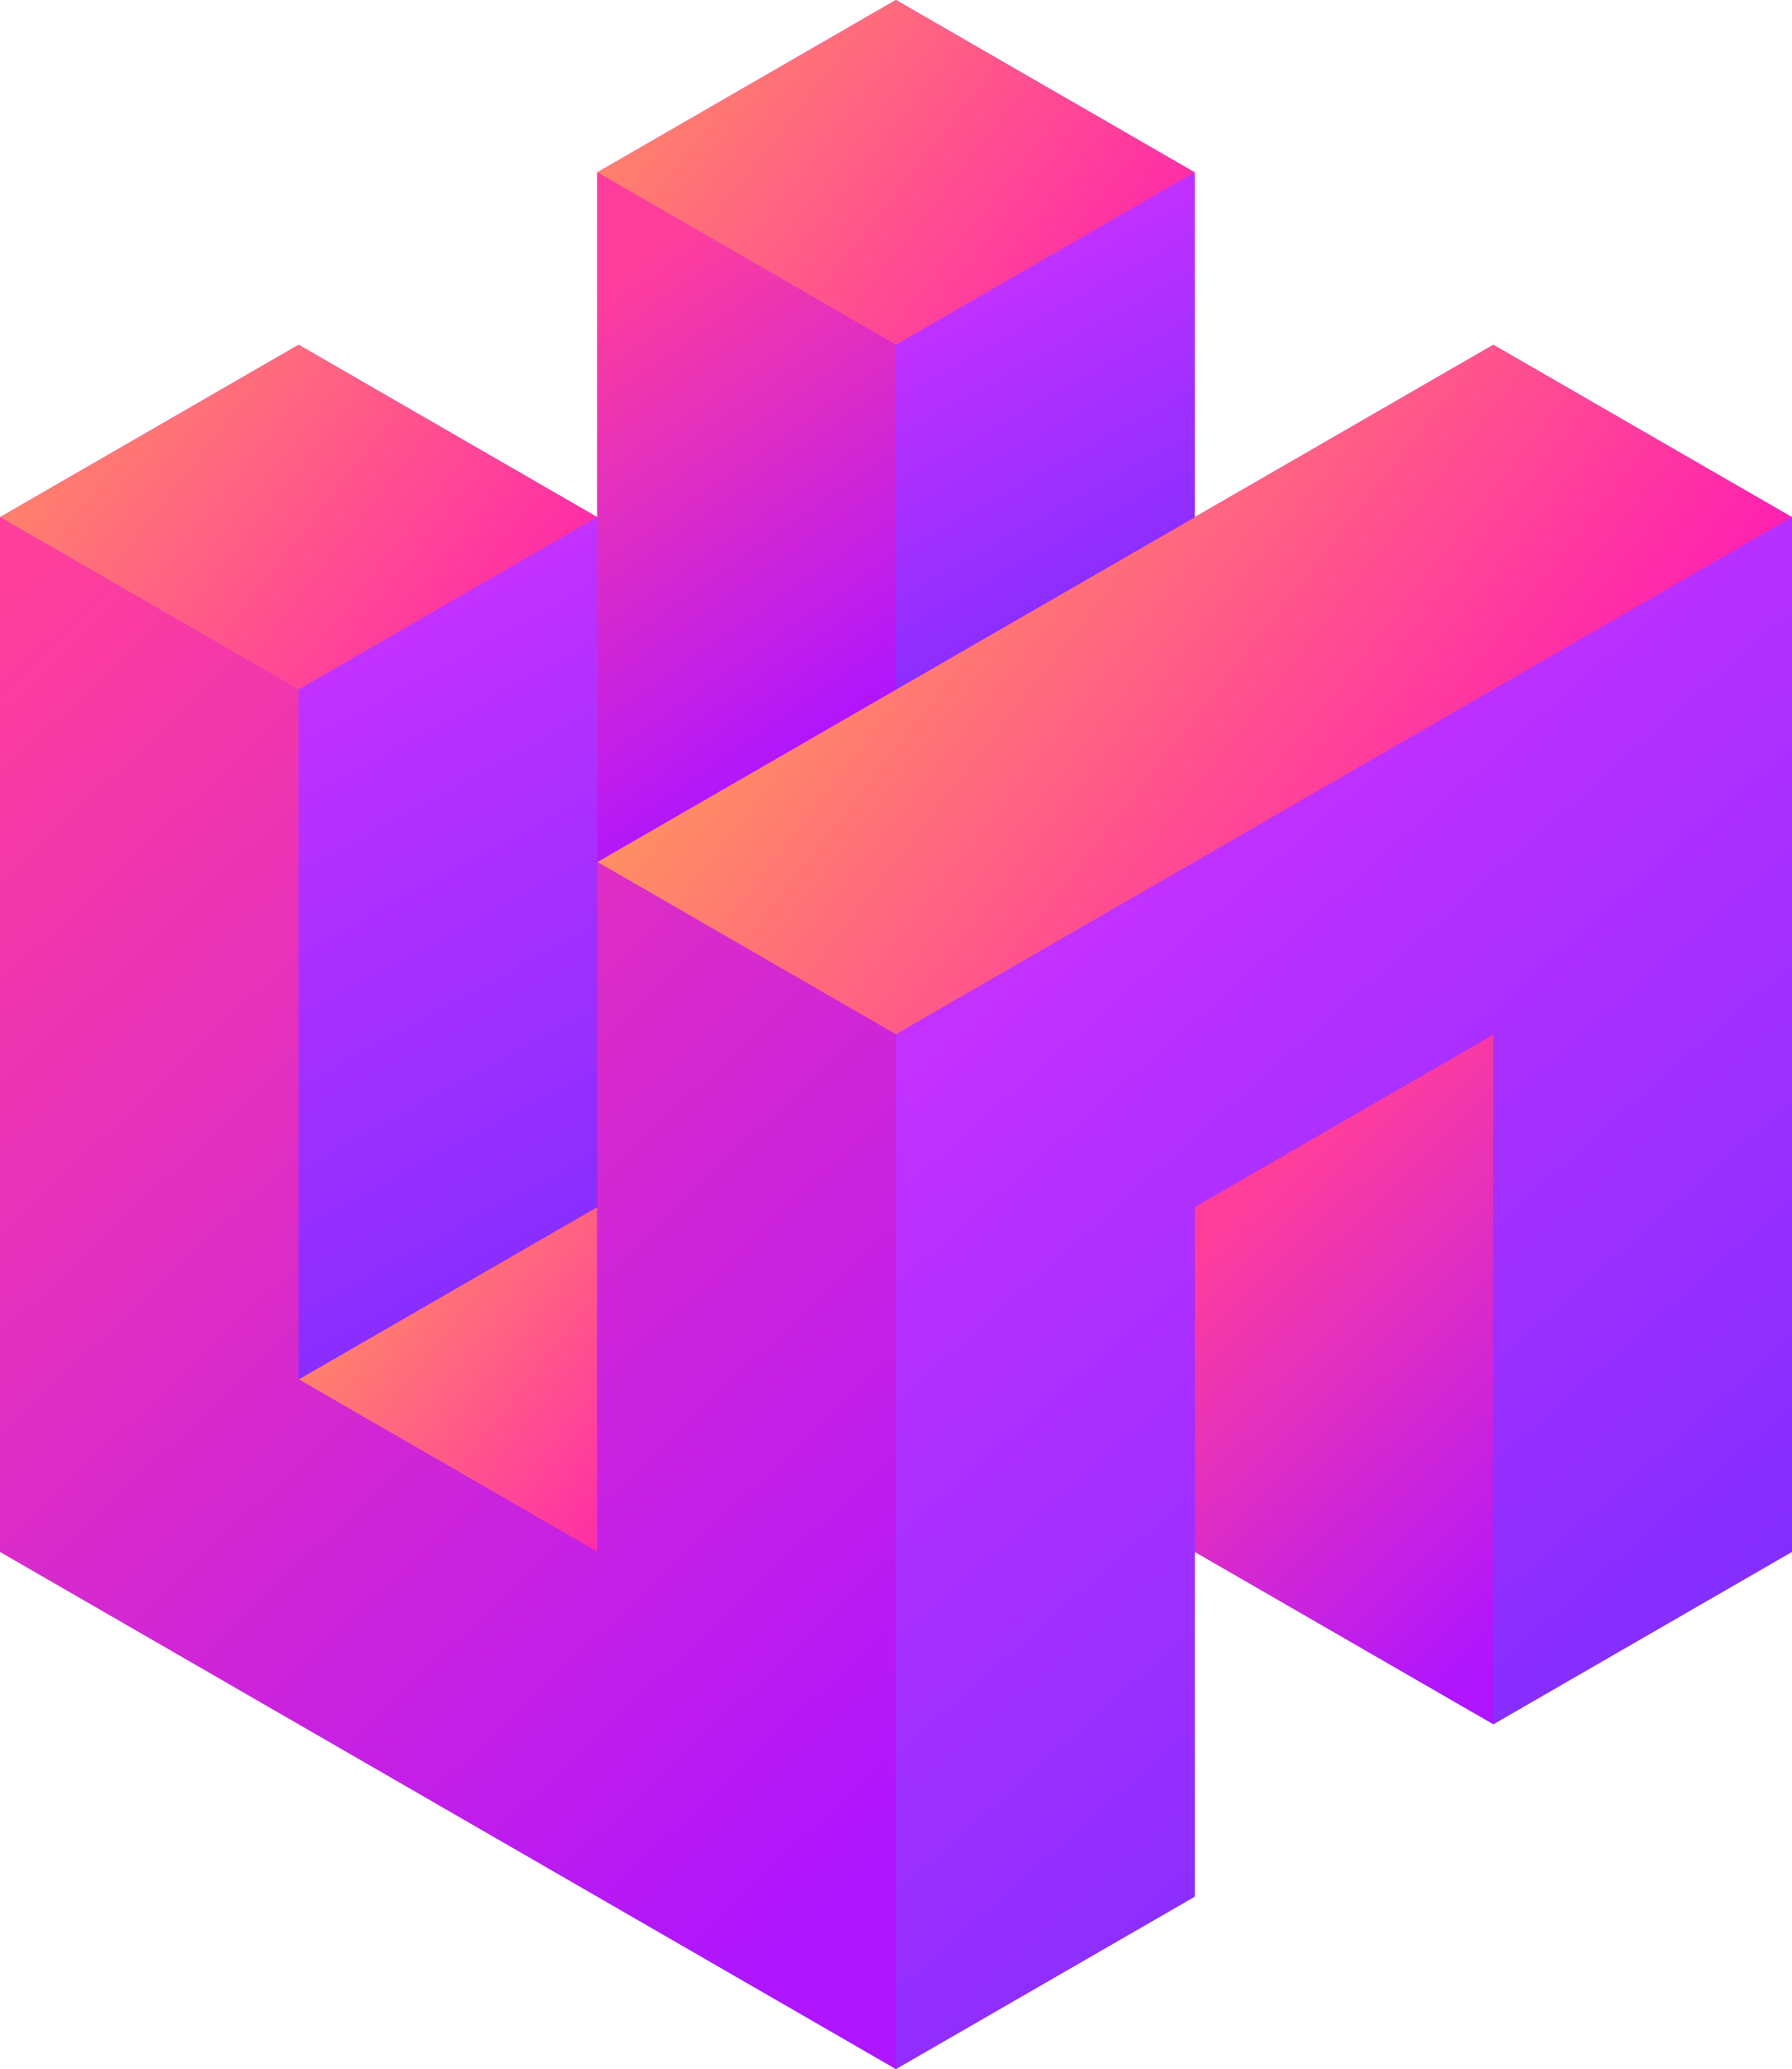
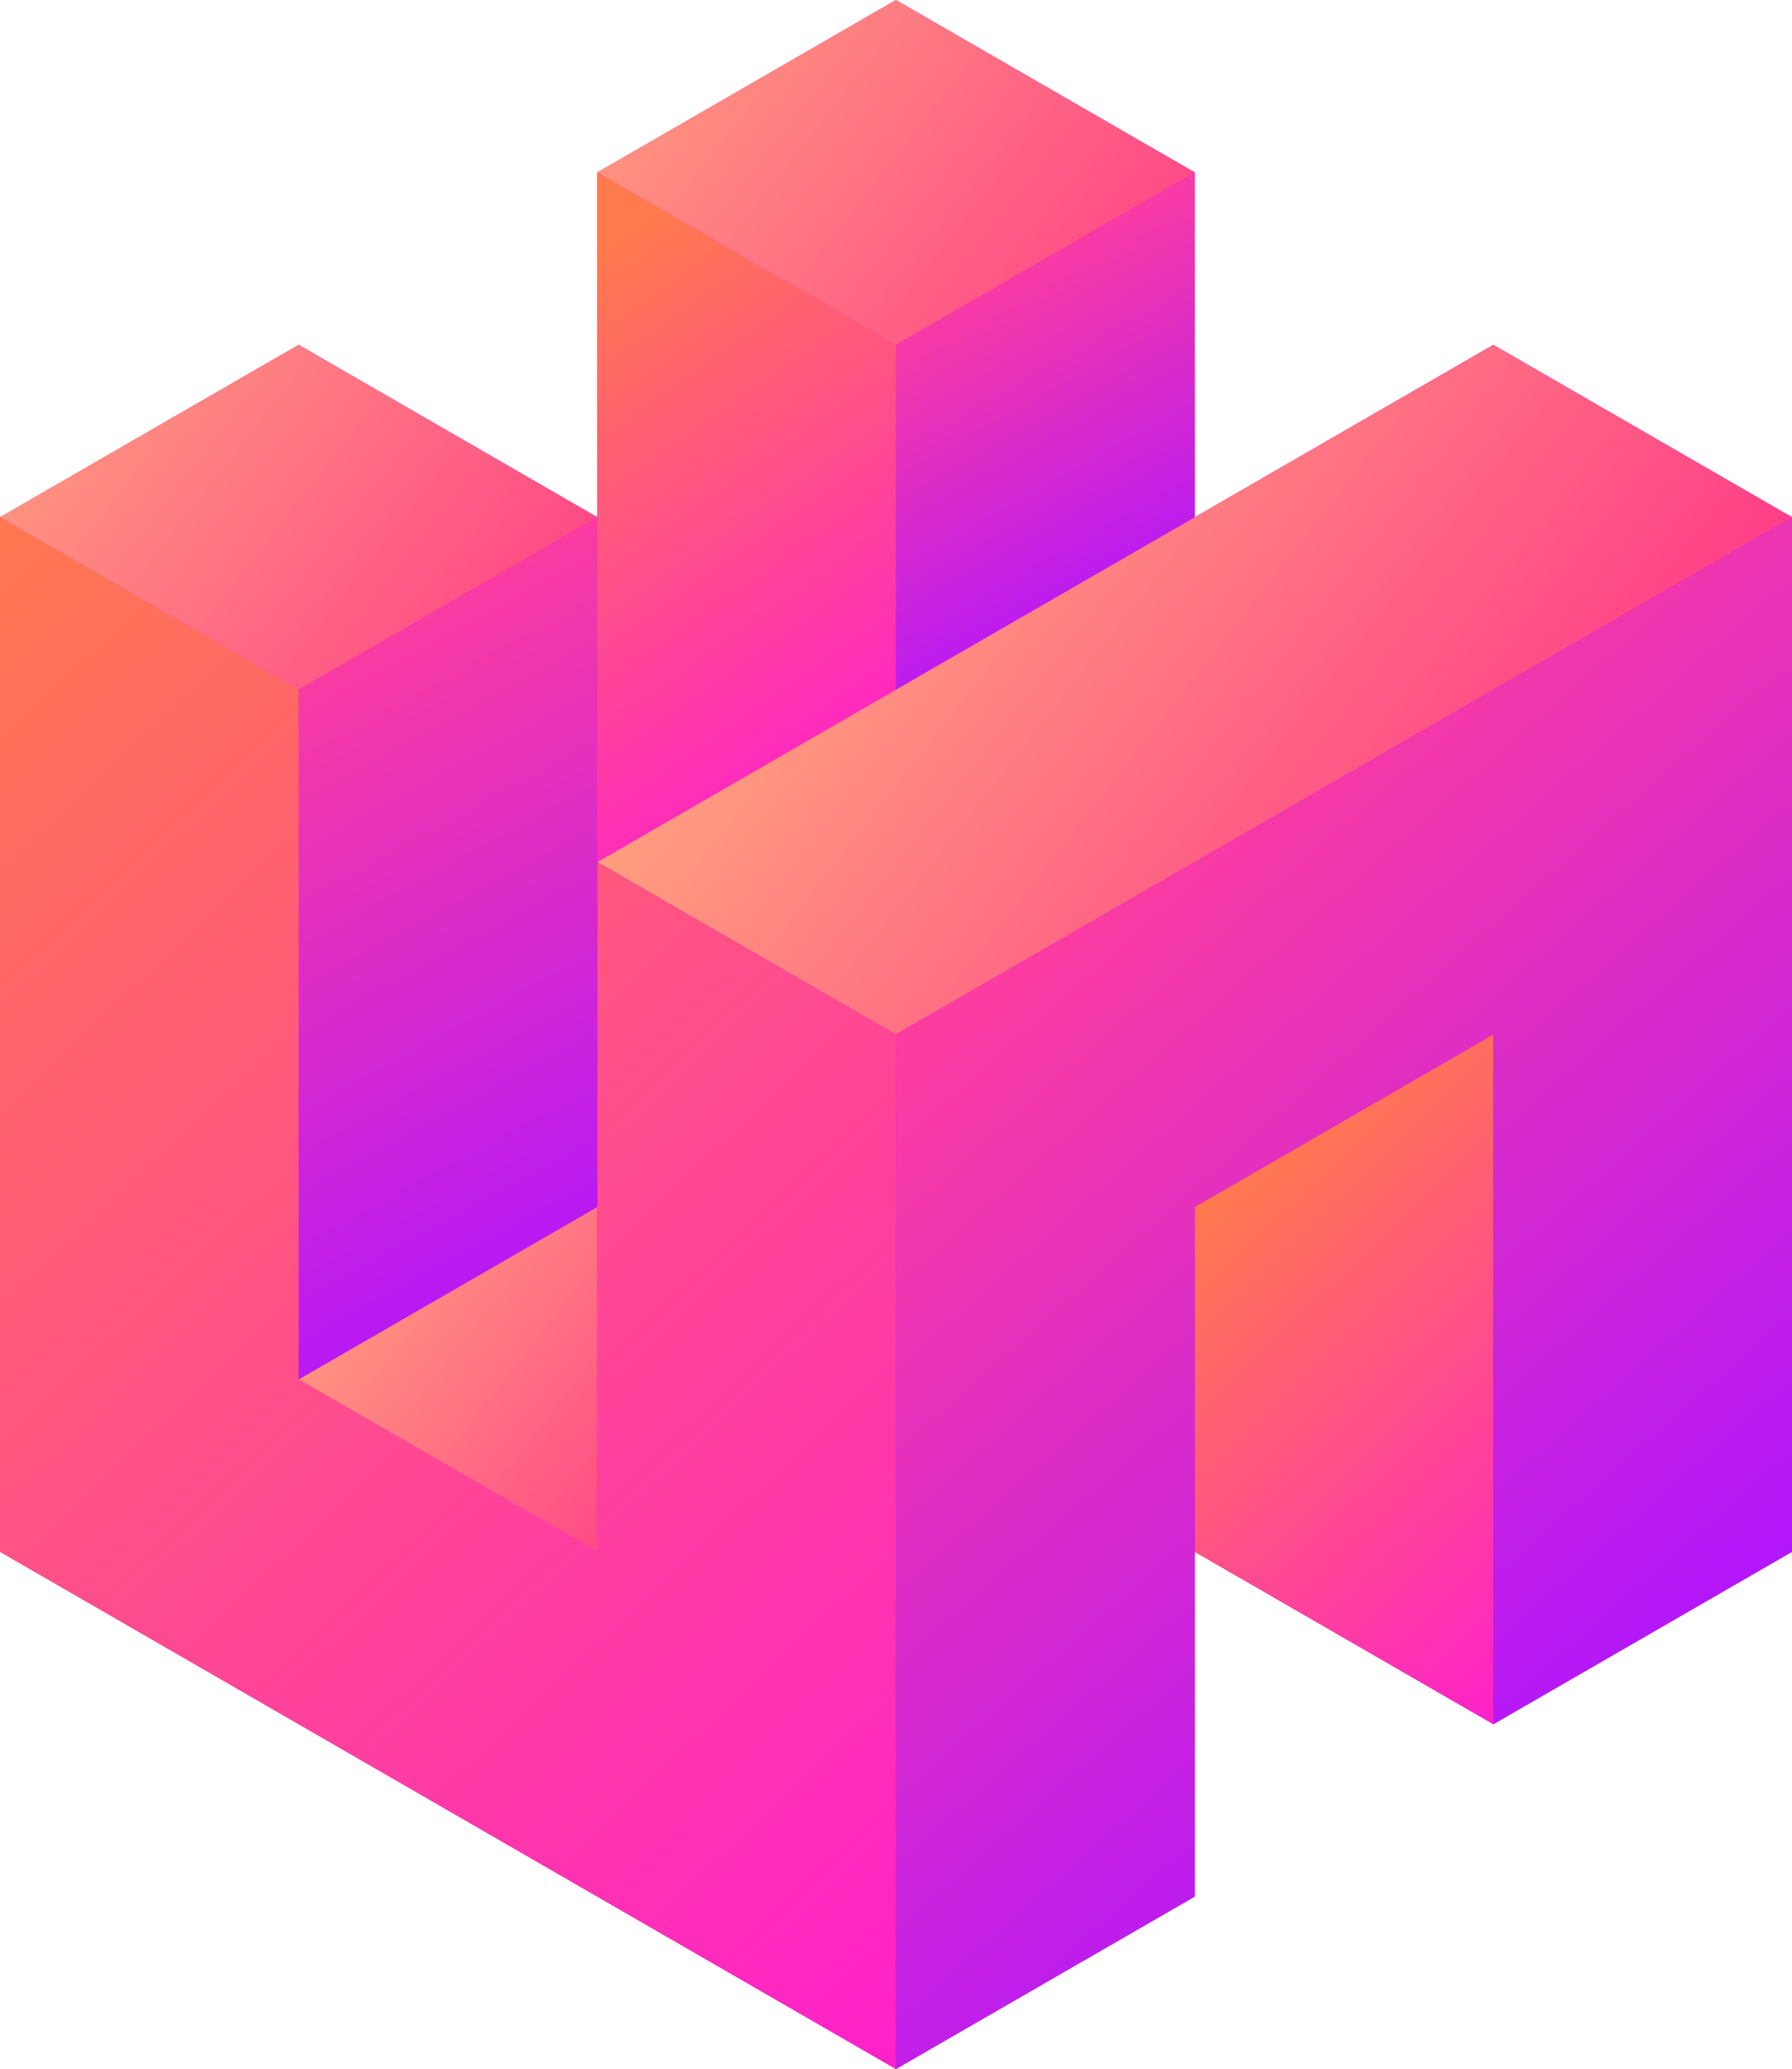
<svg xmlns="http://www.w3.org/2000/svg" xmlns:xlink="http://www.w3.org/1999/xlink" width="116.71" height="134.77" viewBox="0 0 116.71 134.77">
  <defs>
    <linearGradient id="a" x1="8.037" y1="10.434" x2="113.249" y2="129.515" gradientUnits="userSpaceOnUse">
-       <stop offset="0.026" stop-color="#c931ff" />
-       <stop offset="1" stop-color="#792dff" />
+       <stop offset="0.051" stop-color="#ff3e9b" />
+       <stop offset="0.911" stop-color="#af15ff" />
    </linearGradient>
    <linearGradient id="b" x1="3.108" y1="20.871" x2="35.426" y2="46.222" gradientUnits="userSpaceOnUse">
-       <stop offset="0" stop-color="#ff8f62" />
-       <stop offset="1" stop-color="#ff20b1" />
+       <stop offset="0" stop-color="#ff9e7e" />
+       <stop offset="1" stop-color="#ff3f88" />
    </linearGradient>
    <linearGradient id="c" x1="59.174" y1="30.305" x2="96.436" y2="59.535" xlink:href="#b" />
    <linearGradient id="d" x1="22.757" y1="79.2" x2="46.234" y2="97.617" xlink:href="#b" />
    <linearGradient id="e" x1="-11.193" y1="41.545" x2="67.652" y2="124.915" gradientUnits="userSpaceOnUse">
-       <stop offset="0.051" stop-color="#ff3e9b" />
-       <stop offset="0.911" stop-color="#af15ff" />
+       <stop offset="0" stop-color="#ff7a4d" />
+       <stop offset="1" stop-color="#ff21ca" />
    </linearGradient>
    <linearGradient id="f" x1="80.016" y1="76.48" x2="106.284" y2="103.556" xlink:href="#e" />
    <linearGradient id="g" x1="16.66" y1="38.746" x2="43.789" y2="88.655" xlink:href="#a" />
    <linearGradient id="h" x1="42.009" y1="-1.593" x2="74.335" y2="23.765" xlink:href="#b" />
    <linearGradient id="i" x1="34.679" y1="19.396" x2="56.623" y2="50.722" xlink:href="#e" />
    <linearGradient id="j" x1="61.281" y1="15.887" x2="76.506" y2="43.179" xlink:href="#a" />
    <linearGradient id="k" x1="62.368" y1="55.751" x2="114.98" y2="115.299" xlink:href="#a" />
  </defs>
  <polygon points="97.26 22.46 77.81 33.69 77.81 11.23 58.35 0 38.9 11.23 38.9 33.69 19.45 22.46 0 33.69 0 101.08 19.45 112.31 58.35 134.77 77.81 123.54 77.81 101.08 97.26 112.31 116.71 101.08 116.71 33.69 97.26 22.46" style="fill: url(#a)" />
  <g>
    <polygon points="38.9 33.69 19.45 44.92 0 33.69 19.45 22.46 38.9 33.69" style="fill: url(#b)" />
    <polygon points="116.71 33.69 77.81 56.15 58.35 67.38 38.9 56.15 58.35 44.92 77.81 33.69 97.26 22.46 116.71 33.69" style="fill: url(#c)" />
    <polygon points="38.9 78.62 38.9 101.08 19.45 89.85 38.9 78.62" style="fill: url(#d)" />
    <polygon points="58.35 67.38 58.35 134.77 19.45 112.31 0 101.08 0 33.69 19.45 44.92 19.45 89.85 38.9 101.08 38.9 56.15 58.35 67.38" style="fill: url(#e)" />
    <polygon points="97.26 67.38 97.26 112.31 77.81 101.08 77.81 78.62 97.26 67.38" style="fill: url(#f)" />
    <polygon points="38.9 33.69 38.9 78.62 19.45 89.85 19.45 44.92 38.9 33.69" style="fill: url(#g)" />
    <polygon points="77.81 11.23 58.35 22.46 38.9 11.23 58.35 0 77.81 11.23" style="fill: url(#h)" />
    <polygon points="58.35 22.46 58.35 44.92 38.9 56.15 38.9 11.23 58.35 22.46" style="fill: url(#i)" />
    <polygon points="77.81 11.23 77.81 33.69 58.35 44.92 58.35 22.46 77.81 11.23" style="fill: url(#j)" />
    <polygon points="116.71 33.69 116.71 101.08 97.26 112.31 97.26 67.38 77.81 78.62 77.81 123.54 58.35 134.77 58.35 67.38 77.81 56.15 116.71 33.69" style="fill: url(#k)" />
  </g>
</svg>
